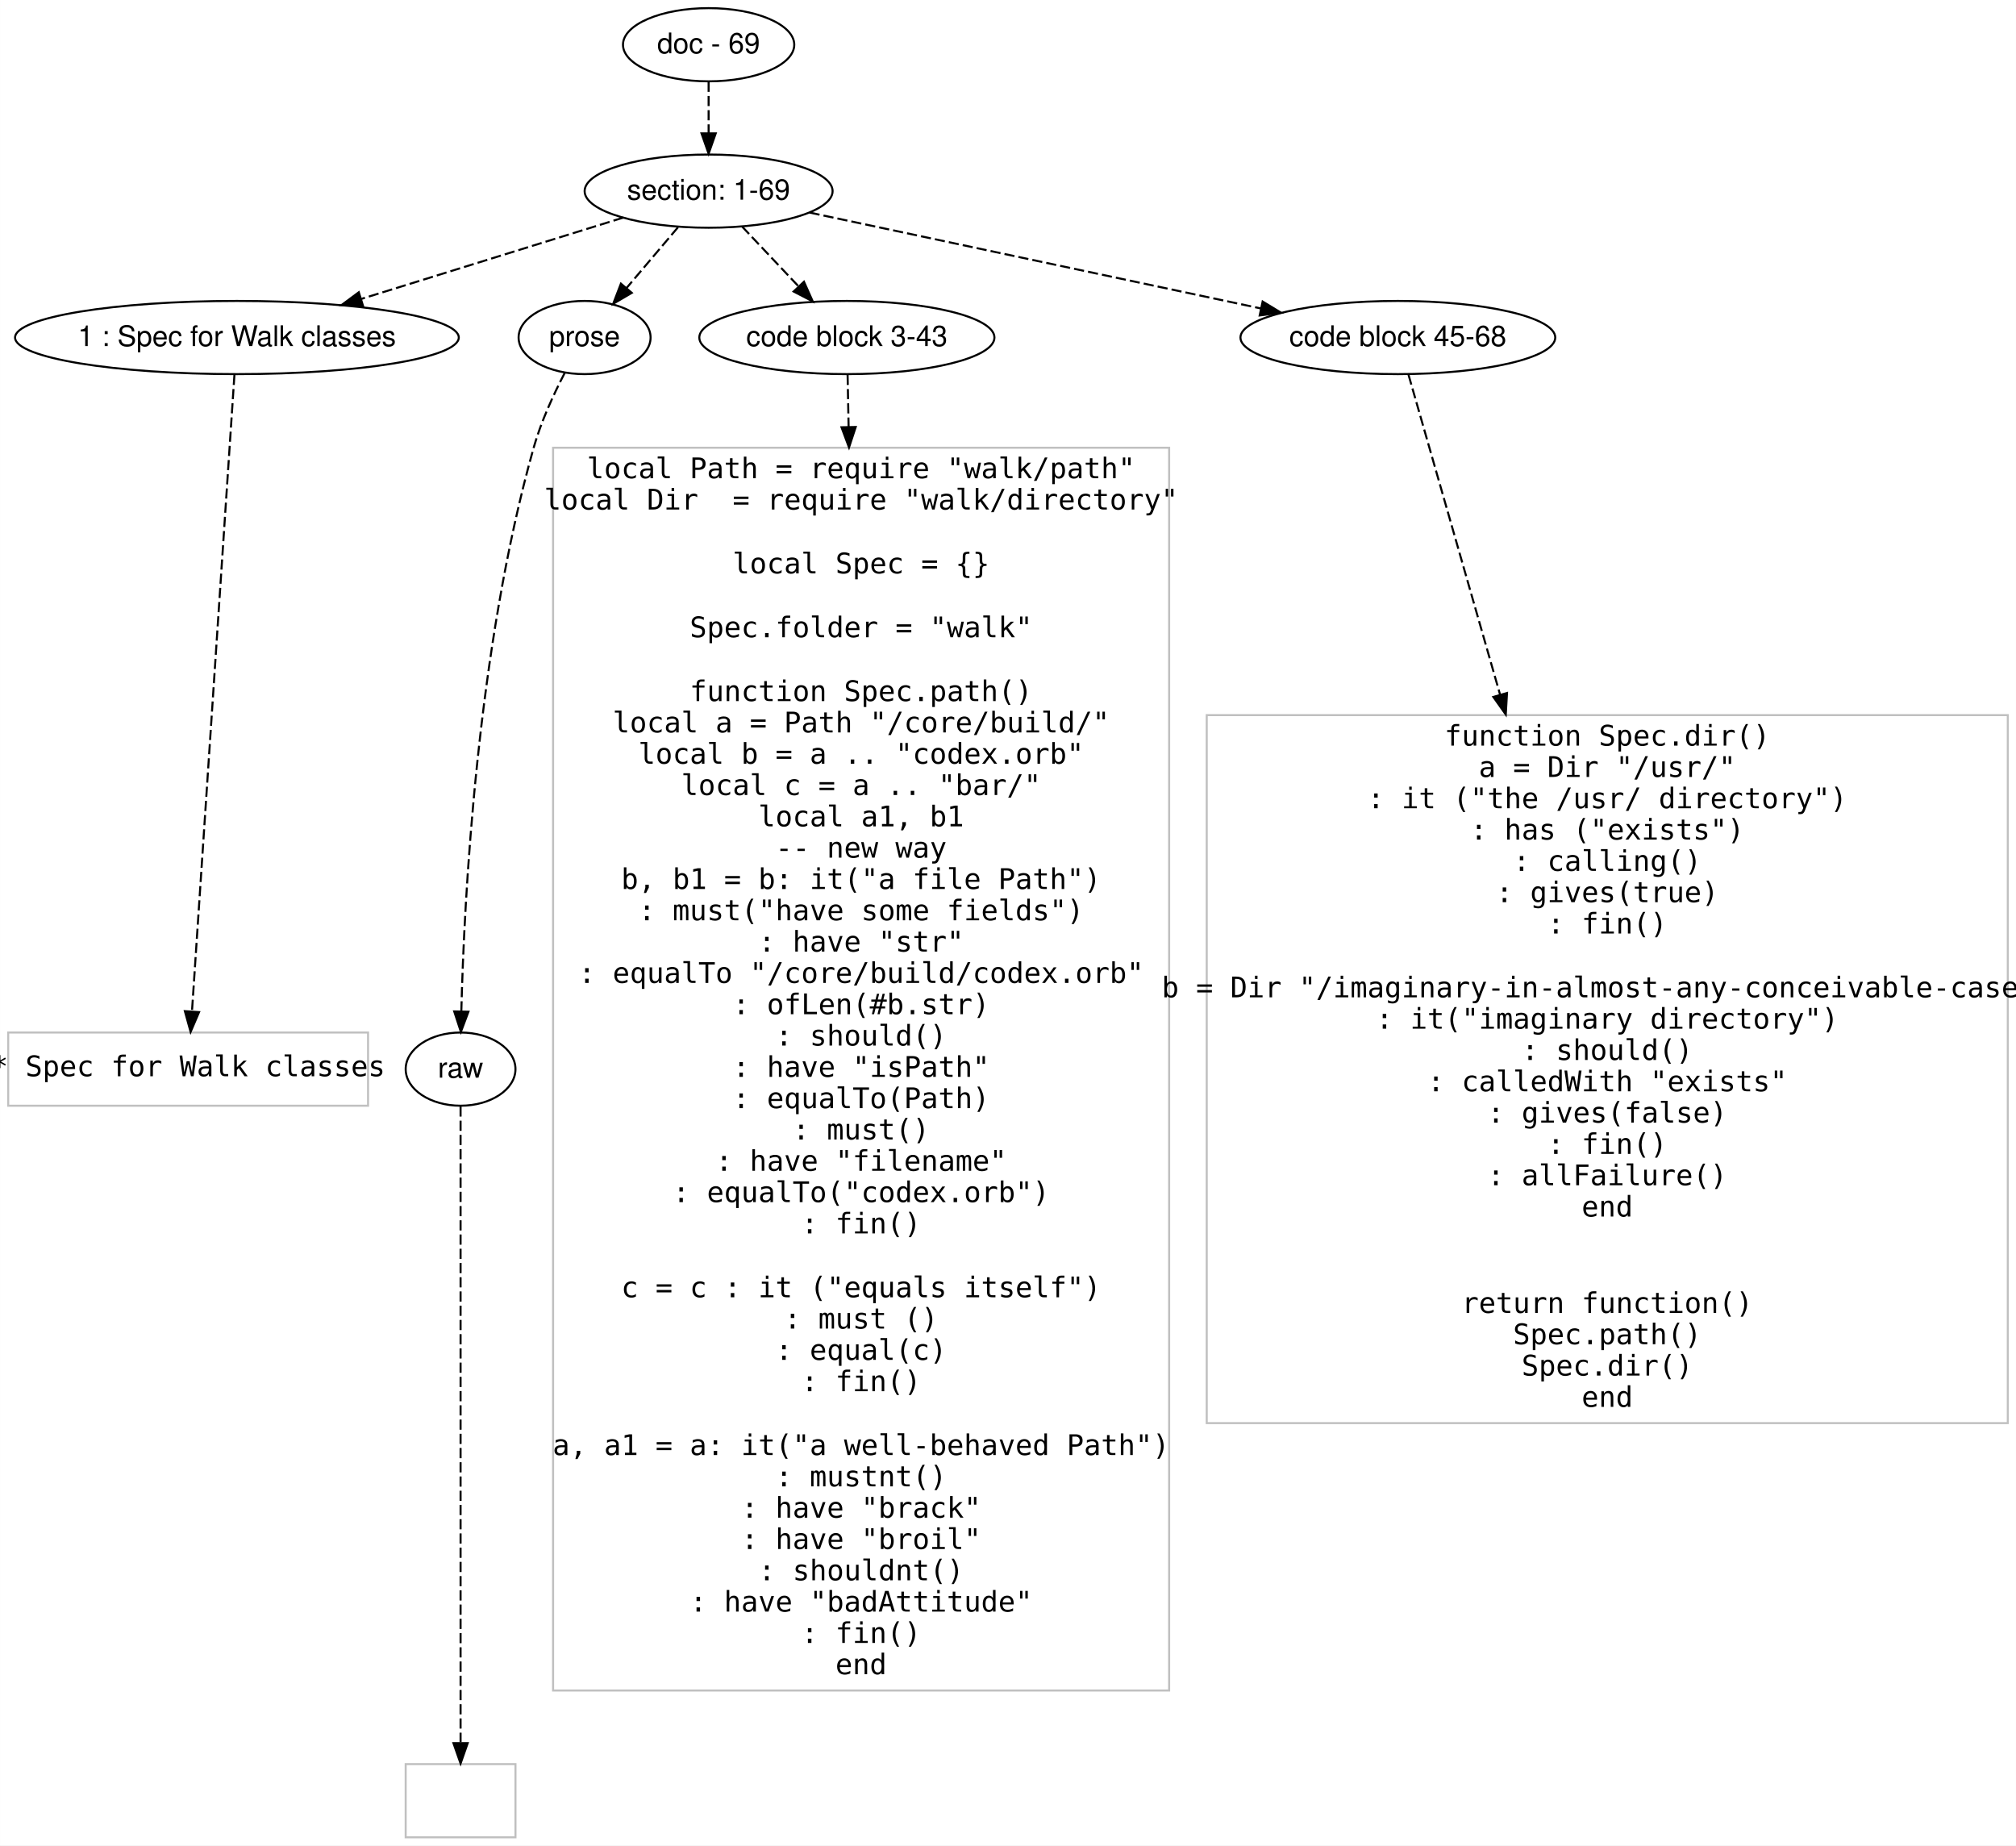
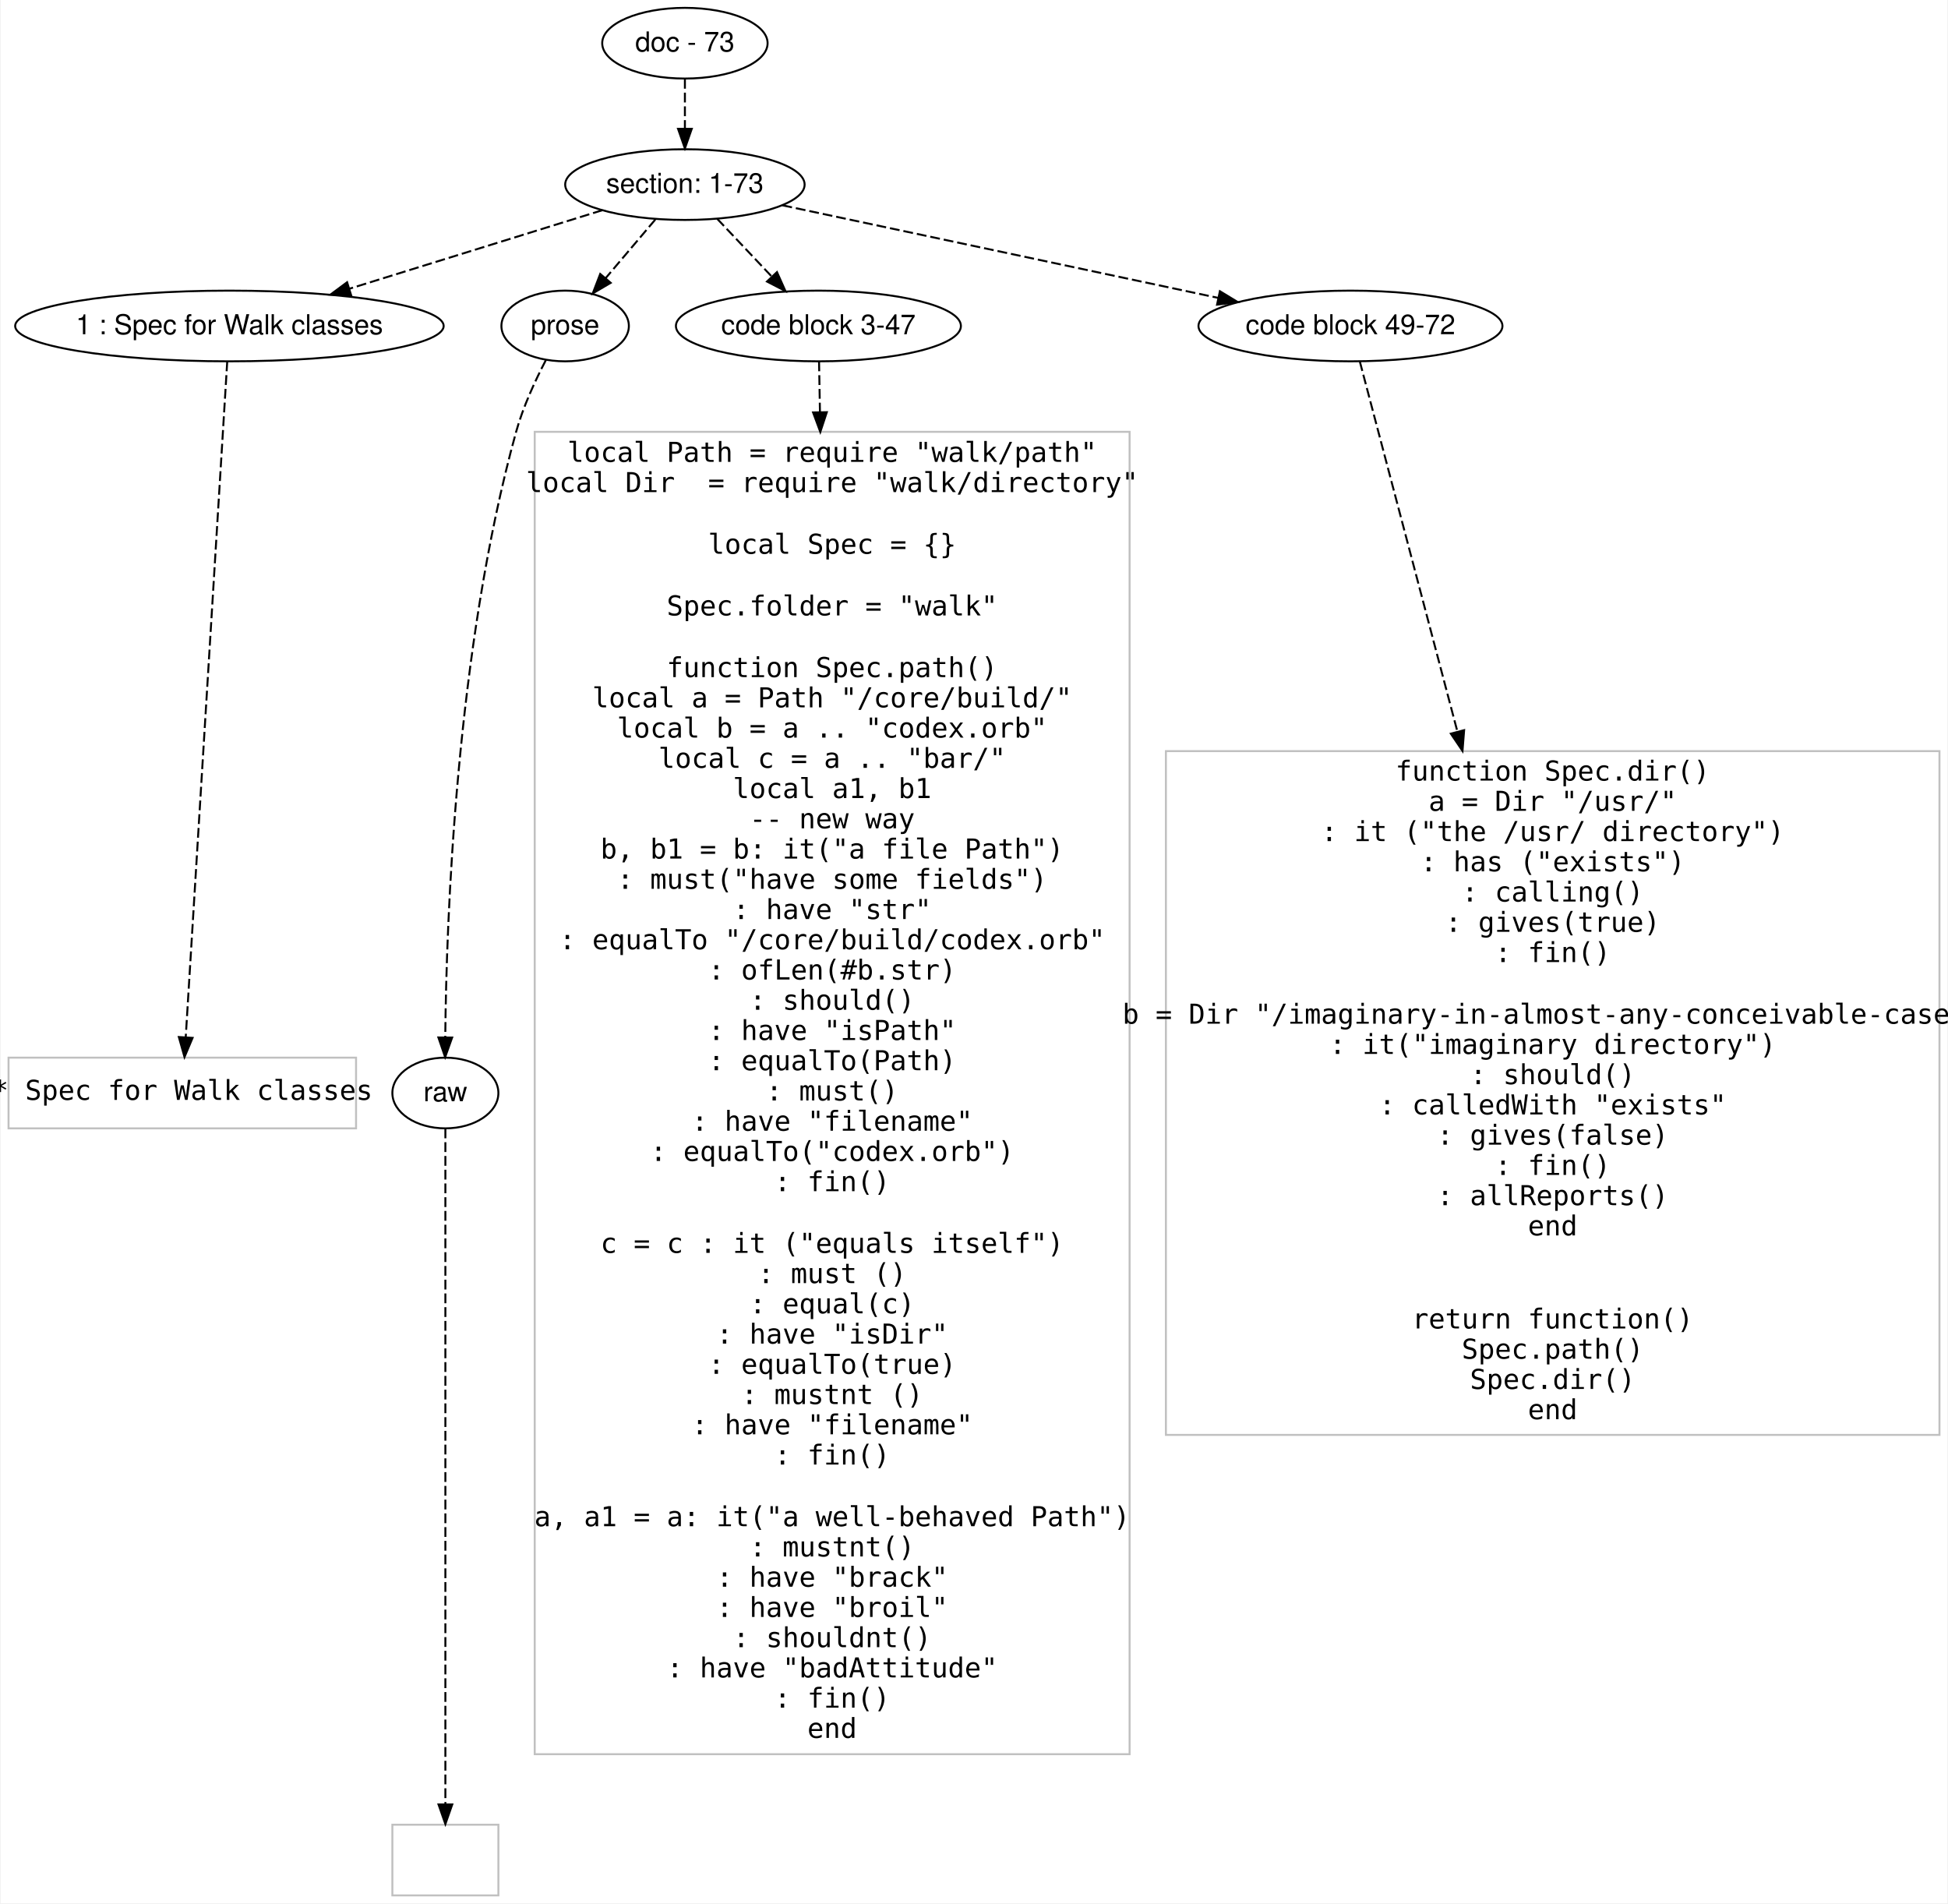
- <svg xmlns="http://www.w3.org/2000/svg" width="992pt" height="908pt" viewBox="0.00 0.00 991.50 907.60">
-   <g id="graph0" class="graph" transform="scale(1 1) rotate(0) translate(4 903.6011)">
-     <polygon fill="#ffffff" stroke="transparent" points="-4,4 -4,-903.601 987.5,-903.601 987.5,4 -4,4" />
+ <svg xmlns="http://www.w3.org/2000/svg" width="992pt" height="969pt" viewBox="0.00 0.00 991.50 969.20">
+   <g id="graph0" class="graph" transform="scale(1 1) rotate(0) translate(4 965.2012)">
+     <polygon fill="#ffffff" stroke="transparent" points="-4,4 -4,-965.201 987.5,-965.201 987.5,4 -4,4" />
    <g id="node1" class="node">
-       <ellipse fill="none" stroke="#000000" cx="344.5" cy="-881.601" rx="42.122" ry="18" />
-       <text text-anchor="middle" x="344.5" y="-877.401" font-family="Helvetica,sans-Serif" font-size="14.00" fill="#000000">doc - 69</text>
+       <ellipse fill="none" stroke="#000000" cx="344.5" cy="-943.201" rx="42.122" ry="18" />
+       <text text-anchor="middle" x="344.5" y="-939.001" font-family="Helvetica,sans-Serif" font-size="14.00" fill="#000000">doc - 73</text>
    </g>
    <g id="node2" class="node">
-       <ellipse fill="none" stroke="#000000" cx="344.5" cy="-809.601" rx="60.983" ry="18" />
-       <text text-anchor="middle" x="344.5" y="-805.401" font-family="Helvetica,sans-Serif" font-size="14.00" fill="#000000">section: 1-69</text>
+       <ellipse fill="none" stroke="#000000" cx="344.5" cy="-871.201" rx="60.983" ry="18" />
+       <text text-anchor="middle" x="344.5" y="-867.001" font-family="Helvetica,sans-Serif" font-size="14.00" fill="#000000">section: 1-73</text>
    </g>
    <g id="edge1" class="edge">
-       <path fill="none" stroke="#000000" stroke-dasharray="5,2" d="M344.5,-863.432C344.5,-855.732 344.5,-846.575 344.5,-838.018" />
-       <polygon fill="#000000" stroke="#000000" points="348,-838.014 344.5,-828.014 341,-838.014 348,-838.014" />
+       <path fill="none" stroke="#000000" stroke-dasharray="5,2" d="M344.5,-925.033C344.5,-917.332 344.5,-908.176 344.5,-899.618" />
+       <polygon fill="#000000" stroke="#000000" points="348,-899.614 344.5,-889.615 341,-899.615 348,-899.614" />
    </g>
    <g id="node3" class="node">
-       <ellipse fill="none" stroke="#000000" cx="112.5" cy="-737.601" rx="109.121" ry="18" />
-       <text text-anchor="middle" x="112.5" y="-733.401" font-family="Helvetica,sans-Serif" font-size="14.00" fill="#000000">1 : Spec for Walk classes</text>
+       <ellipse fill="none" stroke="#000000" cx="112.5" cy="-799.201" rx="109.121" ry="18" />
+       <text text-anchor="middle" x="112.5" y="-795.001" font-family="Helvetica,sans-Serif" font-size="14.00" fill="#000000">1 : Spec for Walk classes</text>
    </g>
    <g id="edge2" class="edge">
-       <path fill="none" stroke="#000000" stroke-dasharray="5,2" d="M302.487,-796.562C266.538,-785.406 214.32,-769.2 173.722,-756.601" />
-       <polygon fill="#000000" stroke="#000000" points="174.52,-753.184 163.932,-753.563 172.445,-759.87 174.52,-753.184" />
+       <path fill="none" stroke="#000000" stroke-dasharray="5,2" d="M302.487,-858.163C266.538,-847.006 214.32,-830.801 173.722,-818.201" />
+       <polygon fill="#000000" stroke="#000000" points="174.52,-814.784 163.932,-815.163 172.445,-821.47 174.52,-814.784" />
    </g>
    <g id="node4" class="node">
-       <ellipse fill="none" stroke="#000000" cx="283.5" cy="-737.601" rx="32.459" ry="18" />
-       <text text-anchor="middle" x="283.5" y="-733.401" font-family="Helvetica,sans-Serif" font-size="14.00" fill="#000000">prose</text>
+       <ellipse fill="none" stroke="#000000" cx="283.5" cy="-799.201" rx="32.459" ry="18" />
+       <text text-anchor="middle" x="283.5" y="-795.001" font-family="Helvetica,sans-Serif" font-size="14.00" fill="#000000">prose</text>
    </g>
    <g id="edge3" class="edge">
-       <path fill="none" stroke="#000000" stroke-dasharray="5,2" d="M329.421,-791.803C321.814,-782.824 312.469,-771.794 304.2,-762.034" />
-       <polygon fill="#000000" stroke="#000000" points="306.704,-759.574 297.569,-754.207 301.363,-764.099 306.704,-759.574" />
+       <path fill="none" stroke="#000000" stroke-dasharray="5,2" d="M329.421,-853.403C321.814,-844.424 312.469,-833.395 304.2,-823.634" />
+       <polygon fill="#000000" stroke="#000000" points="306.704,-821.174 297.569,-815.807 301.363,-825.699 306.704,-821.174" />
    </g>
    <g id="node5" class="node">
-       <ellipse fill="none" stroke="#000000" cx="412.5" cy="-737.601" rx="72.584" ry="18" />
-       <text text-anchor="middle" x="412.5" y="-733.401" font-family="Helvetica,sans-Serif" font-size="14.00" fill="#000000">code block 3-43</text>
+       <ellipse fill="none" stroke="#000000" cx="412.5" cy="-799.201" rx="72.584" ry="18" />
+       <text text-anchor="middle" x="412.5" y="-795.001" font-family="Helvetica,sans-Serif" font-size="14.00" fill="#000000">code block 3-47</text>
    </g>
    <g id="edge4" class="edge">
-       <path fill="none" stroke="#000000" stroke-dasharray="5,2" d="M360.961,-792.172C369.273,-783.371 379.511,-772.531 388.666,-762.837" />
-       <polygon fill="#000000" stroke="#000000" points="391.397,-765.043 395.718,-755.37 386.308,-760.237 391.397,-765.043" />
+       <path fill="none" stroke="#000000" stroke-dasharray="5,2" d="M360.961,-853.772C369.273,-844.971 379.511,-834.131 388.666,-824.437" />
+       <polygon fill="#000000" stroke="#000000" points="391.397,-826.643 395.718,-816.97 386.308,-821.837 391.397,-826.643" />
    </g>
    <g id="node6" class="node">
-       <ellipse fill="none" stroke="#000000" cx="683.5" cy="-737.601" rx="77.421" ry="18" />
-       <text text-anchor="middle" x="683.5" y="-733.401" font-family="Helvetica,sans-Serif" font-size="14.00" fill="#000000">code block 45-68</text>
+       <ellipse fill="none" stroke="#000000" cx="683.5" cy="-799.201" rx="77.421" ry="18" />
+       <text text-anchor="middle" x="683.5" y="-795.001" font-family="Helvetica,sans-Serif" font-size="14.00" fill="#000000">code block 49-72</text>
    </g>
    <g id="edge5" class="edge">
-       <path fill="none" stroke="#000000" stroke-dasharray="5,2" d="M394.157,-799.054C452.845,-786.59 550.778,-765.79 616.236,-751.887" />
-       <polygon fill="#000000" stroke="#000000" points="616.995,-755.304 626.05,-749.803 615.541,-748.457 616.995,-755.304" />
+       <path fill="none" stroke="#000000" stroke-dasharray="5,2" d="M394.157,-860.655C452.845,-848.19 550.778,-827.39 616.236,-813.487" />
+       <polygon fill="#000000" stroke="#000000" points="616.995,-816.904 626.05,-811.403 615.541,-810.057 616.995,-816.904" />
    </g>
    <g id="node7" class="node">
-       <polygon fill="none" stroke="#c0c0c0" points="177,-395.8 0,-395.8 0,-359.8 177,-359.8 177,-395.8" />
-       <text text-anchor="middle" x="88.5" y="-374.3" font-family="Inconsolata" font-size="14.00" fill="#000000">* Spec for Walk classes</text>
+       <polygon fill="none" stroke="#c0c0c0" points="177,-426.601 0,-426.601 0,-390.601 177,-390.601 177,-426.601" />
+       <text text-anchor="middle" x="88.5" y="-405.101" font-family="Inconsolata" font-size="14.00" fill="#000000">* Spec for Walk classes</text>
    </g>
    <g id="edge6" class="edge">
-       <path fill="none" stroke="#000000" stroke-dasharray="5,2" d="M111.277,-719.264C107.361,-660.557 95.113,-476.947 90.387,-406.09" />
-       <polygon fill="#000000" stroke="#000000" points="93.879,-405.846 89.721,-396.101 86.894,-406.312 93.879,-405.846" />
+       <path fill="none" stroke="#000000" stroke-dasharray="5,2" d="M111.391,-781.145C107.568,-718.938 94.926,-513.183 90.255,-437.159" />
+       <polygon fill="#000000" stroke="#000000" points="93.732,-436.682 89.625,-426.916 86.745,-437.111 93.732,-436.682" />
    </g>
    <g id="node8" class="node">
-       <ellipse fill="none" stroke="#000000" cx="222.5" cy="-377.8" rx="27" ry="18" />
-       <text text-anchor="middle" x="222.5" y="-373.601" font-family="Helvetica,sans-Serif" font-size="14.00" fill="#000000">raw</text>
+       <ellipse fill="none" stroke="#000000" cx="222.5" cy="-408.601" rx="27" ry="18" />
+       <text text-anchor="middle" x="222.5" y="-404.401" font-family="Helvetica,sans-Serif" font-size="14.00" fill="#000000">raw</text>
    </g>
    <g id="edge7" class="edge">
-       <path fill="none" stroke="#000000" stroke-dasharray="5,2" d="M273.697,-720.145C268.346,-709.826 262.096,-696.326 258.5,-683.601 230.486,-584.459 224.249,-461.28 222.876,-406.443" />
-       <polygon fill="#000000" stroke="#000000" points="226.369,-406.036 222.657,-396.112 219.37,-406.185 226.369,-406.036" />
+       <path fill="none" stroke="#000000" stroke-dasharray="5,2" d="M273.646,-781.759C268.278,-771.446 262.028,-757.946 258.5,-745.201 227.787,-634.256 222.998,-496.029 222.442,-437.22" />
+       <polygon fill="#000000" stroke="#000000" points="225.94,-436.847 222.382,-426.868 218.94,-436.888 225.94,-436.847" />
    </g>
    <g id="node10" class="node">
-       <polygon fill="none" stroke="#c0c0c0" points="571,-683.402 268,-683.402 268,-72.199 571,-72.199 571,-683.402" />
-       <text text-anchor="middle" x="419.5" y="-668.401" font-family="Inconsolata" font-size="14.00" fill="#000000">local Path = require "walk/path"</text>
-       <text text-anchor="middle" x="419.5" y="-653.001" font-family="Inconsolata" font-size="14.00" fill="#000000">local Dir  = require "walk/directory"</text>
-       <text text-anchor="middle" x="419.5" y="-621.601" font-family="Inconsolata" font-size="14.00" fill="#000000">local Spec = {}</text>
-       <text text-anchor="middle" x="419.5" y="-590.201" font-family="Inconsolata" font-size="14.00" fill="#000000">Spec.folder = "walk"</text>
-       <text text-anchor="middle" x="419.5" y="-558.801" font-family="Inconsolata" font-size="14.00" fill="#000000">function Spec.path()</text>
-       <text text-anchor="middle" x="419.5" y="-543.401" font-family="Inconsolata" font-size="14.00" fill="#000000">  local a = Path "/core/build/"</text>
-       <text text-anchor="middle" x="419.5" y="-528.001" font-family="Inconsolata" font-size="14.00" fill="#000000">  local b = a .. "codex.orb"</text>
-       <text text-anchor="middle" x="419.5" y="-512.601" font-family="Inconsolata" font-size="14.00" fill="#000000">  local c = a .. "bar/"</text>
-       <text text-anchor="middle" x="419.5" y="-497.201" font-family="Inconsolata" font-size="14.00" fill="#000000">  local a1, b1</text>
-       <text text-anchor="middle" x="419.5" y="-481.801" font-family="Inconsolata" font-size="14.00" fill="#000000">  -- new way</text>
-       <text text-anchor="middle" x="419.5" y="-466.401" font-family="Inconsolata" font-size="14.00" fill="#000000">  b, b1 = b: it("a file Path")</text>
-       <text text-anchor="middle" x="419.5" y="-451.001" font-family="Inconsolata" font-size="14.00" fill="#000000">     : must("have some fields")</text>
-       <text text-anchor="middle" x="419.5" y="-435.601" font-family="Inconsolata" font-size="14.00" fill="#000000">        : have "str"</text>
-       <text text-anchor="middle" x="419.5" y="-420.201" font-family="Inconsolata" font-size="14.00" fill="#000000">        : equalTo "/core/build/codex.orb"</text>
-       <text text-anchor="middle" x="419.5" y="-404.801" font-family="Inconsolata" font-size="14.00" fill="#000000">        : ofLen(#b.str)</text>
-       <text text-anchor="middle" x="419.5" y="-389.401" font-family="Inconsolata" font-size="14.00" fill="#000000">        : should()</text>
-       <text text-anchor="middle" x="419.5" y="-374.001" font-family="Inconsolata" font-size="14.00" fill="#000000">        : have "isPath"</text>
-       <text text-anchor="middle" x="419.5" y="-358.601" font-family="Inconsolata" font-size="14.00" fill="#000000">        : equalTo(Path)</text>
-       <text text-anchor="middle" x="419.5" y="-343.2" font-family="Inconsolata" font-size="14.00" fill="#000000">        : must()</text>
-       <text text-anchor="middle" x="419.5" y="-327.8" font-family="Inconsolata" font-size="14.00" fill="#000000">        : have "filename"</text>
-       <text text-anchor="middle" x="419.5" y="-312.4" font-family="Inconsolata" font-size="14.00" fill="#000000">        : equalTo("codex.orb")</text>
-       <text text-anchor="middle" x="419.5" y="-297" font-family="Inconsolata" font-size="14.00" fill="#000000">        : fin()</text>
-       <text text-anchor="middle" x="419.5" y="-265.6" font-family="Inconsolata" font-size="14.00" fill="#000000">  c = c : it ("equals itself")</text>
-       <text text-anchor="middle" x="419.5" y="-250.2" font-family="Inconsolata" font-size="14.00" fill="#000000">        : must ()</text>
-       <text text-anchor="middle" x="419.5" y="-234.8" font-family="Inconsolata" font-size="14.00" fill="#000000">            : equal(c)</text>
+       <polygon fill="none" stroke="#c0c0c0" points="571,-745.302 268,-745.302 268,-71.899 571,-71.899 571,-745.302" />
+       <text text-anchor="middle" x="419.5" y="-730.001" font-family="Inconsolata" font-size="14.00" fill="#000000">local Path = require "walk/path"</text>
+       <text text-anchor="middle" x="419.5" y="-714.601" font-family="Inconsolata" font-size="14.00" fill="#000000">local Dir  = require "walk/directory"</text>
+       <text text-anchor="middle" x="419.5" y="-683.201" font-family="Inconsolata" font-size="14.00" fill="#000000">local Spec = {}</text>
+       <text text-anchor="middle" x="419.5" y="-651.801" font-family="Inconsolata" font-size="14.00" fill="#000000">Spec.folder = "walk"</text>
+       <text text-anchor="middle" x="419.5" y="-620.401" font-family="Inconsolata" font-size="14.00" fill="#000000">function Spec.path()</text>
+       <text text-anchor="middle" x="419.5" y="-605.001" font-family="Inconsolata" font-size="14.00" fill="#000000">  local a = Path "/core/build/"</text>
+       <text text-anchor="middle" x="419.5" y="-589.601" font-family="Inconsolata" font-size="14.00" fill="#000000">  local b = a .. "codex.orb"</text>
+       <text text-anchor="middle" x="419.5" y="-574.201" font-family="Inconsolata" font-size="14.00" fill="#000000">  local c = a .. "bar/"</text>
+       <text text-anchor="middle" x="419.5" y="-558.801" font-family="Inconsolata" font-size="14.00" fill="#000000">  local a1, b1</text>
+       <text text-anchor="middle" x="419.5" y="-543.401" font-family="Inconsolata" font-size="14.00" fill="#000000">  -- new way</text>
+       <text text-anchor="middle" x="419.5" y="-528.001" font-family="Inconsolata" font-size="14.00" fill="#000000">  b, b1 = b: it("a file Path")</text>
+       <text text-anchor="middle" x="419.5" y="-512.601" font-family="Inconsolata" font-size="14.00" fill="#000000">     : must("have some fields")</text>
+       <text text-anchor="middle" x="419.5" y="-497.201" font-family="Inconsolata" font-size="14.00" fill="#000000">        : have "str"</text>
+       <text text-anchor="middle" x="419.5" y="-481.801" font-family="Inconsolata" font-size="14.00" fill="#000000">        : equalTo "/core/build/codex.orb"</text>
+       <text text-anchor="middle" x="419.5" y="-466.401" font-family="Inconsolata" font-size="14.00" fill="#000000">        : ofLen(#b.str)</text>
+       <text text-anchor="middle" x="419.5" y="-451.001" font-family="Inconsolata" font-size="14.00" fill="#000000">        : should()</text>
+       <text text-anchor="middle" x="419.5" y="-435.601" font-family="Inconsolata" font-size="14.00" fill="#000000">           : have "isPath"</text>
+       <text text-anchor="middle" x="419.5" y="-420.201" font-family="Inconsolata" font-size="14.00" fill="#000000">           : equalTo(Path)</text>
+       <text text-anchor="middle" x="419.5" y="-404.801" font-family="Inconsolata" font-size="14.00" fill="#000000">        : must()</text>
+       <text text-anchor="middle" x="419.5" y="-389.401" font-family="Inconsolata" font-size="14.00" fill="#000000">        : have "filename"</text>
+       <text text-anchor="middle" x="419.5" y="-374.001" font-family="Inconsolata" font-size="14.00" fill="#000000">        : equalTo("codex.orb")</text>
+       <text text-anchor="middle" x="419.5" y="-358.601" font-family="Inconsolata" font-size="14.00" fill="#000000">        : fin()</text>
+       <text text-anchor="middle" x="419.5" y="-327.2" font-family="Inconsolata" font-size="14.00" fill="#000000">  c = c : it ("equals itself")</text>
+       <text text-anchor="middle" x="419.5" y="-311.8" font-family="Inconsolata" font-size="14.00" fill="#000000">        : must ()</text>
+       <text text-anchor="middle" x="419.5" y="-296.4" font-family="Inconsolata" font-size="14.00" fill="#000000">            : equal(c)</text>
+       <text text-anchor="middle" x="419.5" y="-281" font-family="Inconsolata" font-size="14.00" fill="#000000">            : have "isDir"</text>
+       <text text-anchor="middle" x="419.5" y="-265.6" font-family="Inconsolata" font-size="14.00" fill="#000000">            : equalTo(true)</text>
+       <text text-anchor="middle" x="419.5" y="-250.2" font-family="Inconsolata" font-size="14.00" fill="#000000">        : mustnt ()</text>
+       <text text-anchor="middle" x="419.5" y="-234.8" font-family="Inconsolata" font-size="14.00" fill="#000000">            : have "filename"</text>
      <text text-anchor="middle" x="419.5" y="-219.4" font-family="Inconsolata" font-size="14.00" fill="#000000">            : fin()</text>
      <text text-anchor="middle" x="419.5" y="-188" font-family="Inconsolata" font-size="14.00" fill="#000000">  a, a1 = a: it("a well-behaved Path")</text>
      <text text-anchor="middle" x="419.5" y="-172.6" font-family="Inconsolata" font-size="14.00" fill="#000000">             : mustnt()</text>
      <text text-anchor="middle" x="419.5" y="-157.2" font-family="Inconsolata" font-size="14.00" fill="#000000">                : have "brack"</text>
      <text text-anchor="middle" x="419.5" y="-141.8" font-family="Inconsolata" font-size="14.00" fill="#000000">                : have "broil"</text>
      <text text-anchor="middle" x="419.5" y="-126.4" font-family="Inconsolata" font-size="14.00" fill="#000000">             : shouldnt()</text>
      <text text-anchor="middle" x="419.5" y="-111" font-family="Inconsolata" font-size="14.00" fill="#000000">                : have "badAttitude"</text>
      <text text-anchor="middle" x="419.5" y="-95.6" font-family="Inconsolata" font-size="14.00" fill="#000000">                : fin()</text>
      <text text-anchor="middle" x="419.5" y="-80.2" font-family="Inconsolata" font-size="14.00" fill="#000000">end</text>
    </g>
    <g id="edge9" class="edge">
-       <path fill="none" stroke="#000000" stroke-dasharray="5,2" d="M412.857,-719.264C412.992,-712.318 413.161,-703.625 413.356,-693.577" />
-       <polygon fill="#000000" stroke="#000000" points="416.856,-693.607 413.552,-683.541 409.858,-693.471 416.856,-693.607" />
+       <path fill="none" stroke="#000000" stroke-dasharray="5,2" d="M412.824,-781.145C412.948,-774.209 413.104,-765.489 413.286,-755.363" />
+       <polygon fill="#000000" stroke="#000000" points="416.787,-755.298 413.467,-745.237 409.788,-755.172 416.787,-755.298" />
    </g>
    <g id="node11" class="node">
-       <polygon fill="none" stroke="#c0c0c0" points="983.5,-551.901 589.5,-551.901 589.5,-203.7 983.5,-203.7 983.5,-551.901" />
-       <text text-anchor="middle" x="786.5" y="-536.901" font-family="Inconsolata" font-size="14.00" fill="#000000">function Spec.dir()</text>
-       <text text-anchor="middle" x="786.5" y="-521.501" font-family="Inconsolata" font-size="14.00" fill="#000000">  a = Dir "/usr/"</text>
-       <text text-anchor="middle" x="786.5" y="-506.101" font-family="Inconsolata" font-size="14.00" fill="#000000">         : it ("the /usr/ directory")</text>
-       <text text-anchor="middle" x="786.5" y="-490.701" font-family="Inconsolata" font-size="14.00" fill="#000000">            : has ("exists")</text>
-       <text text-anchor="middle" x="786.5" y="-475.301" font-family="Inconsolata" font-size="14.00" fill="#000000">            : calling()</text>
-       <text text-anchor="middle" x="786.5" y="-459.901" font-family="Inconsolata" font-size="14.00" fill="#000000">            : gives(true)</text>
-       <text text-anchor="middle" x="786.5" y="-444.501" font-family="Inconsolata" font-size="14.00" fill="#000000">            : fin()</text>
-       <text text-anchor="middle" x="786.5" y="-413.101" font-family="Inconsolata" font-size="14.00" fill="#000000">  b = Dir "/imaginary-in-almost-any-conceivable-case/"</text>
-       <text text-anchor="middle" x="786.5" y="-397.701" font-family="Inconsolata" font-size="14.00" fill="#000000">         : it("imaginary directory")</text>
-       <text text-anchor="middle" x="786.5" y="-382.3" font-family="Inconsolata" font-size="14.00" fill="#000000">         : should()</text>
-       <text text-anchor="middle" x="786.5" y="-366.901" font-family="Inconsolata" font-size="14.00" fill="#000000">              : calledWith "exists"</text>
-       <text text-anchor="middle" x="786.5" y="-351.5" font-family="Inconsolata" font-size="14.00" fill="#000000">              : gives(false)</text>
-       <text text-anchor="middle" x="786.5" y="-336.101" font-family="Inconsolata" font-size="14.00" fill="#000000">              : fin()</text>
-       <text text-anchor="middle" x="786.5" y="-320.7" font-family="Inconsolata" font-size="14.00" fill="#000000">              : allFailure()</text>
-       <text text-anchor="middle" x="786.5" y="-305.3" font-family="Inconsolata" font-size="14.00" fill="#000000">end</text>
-       <text text-anchor="middle" x="786.5" y="-257.9" font-family="Inconsolata" font-size="14.00" fill="#000000">return function()</text>
-       <text text-anchor="middle" x="786.5" y="-242.5" font-family="Inconsolata" font-size="14.00" fill="#000000">          Spec.path()</text>
-       <text text-anchor="middle" x="786.5" y="-227.1" font-family="Inconsolata" font-size="14.00" fill="#000000">          Spec.dir()</text>
-       <text text-anchor="middle" x="786.5" y="-211.7" font-family="Inconsolata" font-size="14.00" fill="#000000">       end</text>
+       <polygon fill="none" stroke="#c0c0c0" points="983.5,-582.701 589.5,-582.701 589.5,-234.5 983.5,-234.5 983.5,-582.701" />
+       <text text-anchor="middle" x="786.5" y="-567.701" font-family="Inconsolata" font-size="14.00" fill="#000000">function Spec.dir()</text>
+       <text text-anchor="middle" x="786.5" y="-552.301" font-family="Inconsolata" font-size="14.00" fill="#000000">  a = Dir "/usr/"</text>
+       <text text-anchor="middle" x="786.5" y="-536.901" font-family="Inconsolata" font-size="14.00" fill="#000000">         : it ("the /usr/ directory")</text>
+       <text text-anchor="middle" x="786.5" y="-521.501" font-family="Inconsolata" font-size="14.00" fill="#000000">            : has ("exists")</text>
+       <text text-anchor="middle" x="786.5" y="-506.101" font-family="Inconsolata" font-size="14.00" fill="#000000">            : calling()</text>
+       <text text-anchor="middle" x="786.5" y="-490.701" font-family="Inconsolata" font-size="14.00" fill="#000000">            : gives(true)</text>
+       <text text-anchor="middle" x="786.5" y="-475.301" font-family="Inconsolata" font-size="14.00" fill="#000000">            : fin()</text>
+       <text text-anchor="middle" x="786.5" y="-443.901" font-family="Inconsolata" font-size="14.00" fill="#000000">  b = Dir "/imaginary-in-almost-any-conceivable-case/"</text>
+       <text text-anchor="middle" x="786.5" y="-428.501" font-family="Inconsolata" font-size="14.00" fill="#000000">         : it("imaginary directory")</text>
+       <text text-anchor="middle" x="786.5" y="-413.101" font-family="Inconsolata" font-size="14.00" fill="#000000">         : should()</text>
+       <text text-anchor="middle" x="786.5" y="-397.701" font-family="Inconsolata" font-size="14.00" fill="#000000">              : calledWith "exists"</text>
+       <text text-anchor="middle" x="786.5" y="-382.3" font-family="Inconsolata" font-size="14.00" fill="#000000">              : gives(false)</text>
+       <text text-anchor="middle" x="786.5" y="-366.901" font-family="Inconsolata" font-size="14.00" fill="#000000">              : fin()</text>
+       <text text-anchor="middle" x="786.5" y="-351.5" font-family="Inconsolata" font-size="14.00" fill="#000000">              : allReports()</text>
+       <text text-anchor="middle" x="786.5" y="-336.101" font-family="Inconsolata" font-size="14.00" fill="#000000">end</text>
+       <text text-anchor="middle" x="786.5" y="-288.7" font-family="Inconsolata" font-size="14.00" fill="#000000">return function()</text>
+       <text text-anchor="middle" x="786.5" y="-273.3" font-family="Inconsolata" font-size="14.00" fill="#000000">          Spec.path()</text>
+       <text text-anchor="middle" x="786.5" y="-257.9" font-family="Inconsolata" font-size="14.00" fill="#000000">          Spec.dir()</text>
+       <text text-anchor="middle" x="786.5" y="-242.5" font-family="Inconsolata" font-size="14.00" fill="#000000">       end</text>
    </g>
    <g id="edge10" class="edge">
-       <path fill="none" stroke="#000000" stroke-dasharray="5,2" d="M688.749,-719.264C697.386,-689.093 715.467,-625.933 733.757,-562.043" />
-       <polygon fill="#000000" stroke="#000000" points="737.187,-562.78 736.574,-552.202 730.457,-560.853 737.187,-562.78" />
+       <path fill="none" stroke="#000000" stroke-dasharray="5,2" d="M688.261,-781.145C697.329,-746.757 717.965,-668.502 737.995,-592.545" />
+       <polygon fill="#000000" stroke="#000000" points="741.395,-593.377 740.56,-582.815 734.626,-591.592 741.395,-593.377" />
    </g>
    <g id="node9" class="node">
      <polygon fill="none" stroke="#c0c0c0" points="249.5,-36 195.5,-36 195.5,0 249.5,0 249.5,-36" />
    </g>
    <g id="edge8" class="edge">
-       <path fill="none" stroke="#000000" stroke-dasharray="5,2" d="M222.5,-359.463C222.5,-300.877 222.5,-117.9 222.5,-46.727" />
-       <polygon fill="#000000" stroke="#000000" points="226,-46.3 222.5,-36.3 219,-46.3 226,-46.3" />
+       <path fill="none" stroke="#000000" stroke-dasharray="5,2" d="M222.5,-390.545C222.5,-328.337 222.5,-122.583 222.5,-46.558" />
+       <polygon fill="#000000" stroke="#000000" points="226,-46.315 222.5,-36.315 219,-46.315 226,-46.315" />
    </g>
  </g>
</svg>
